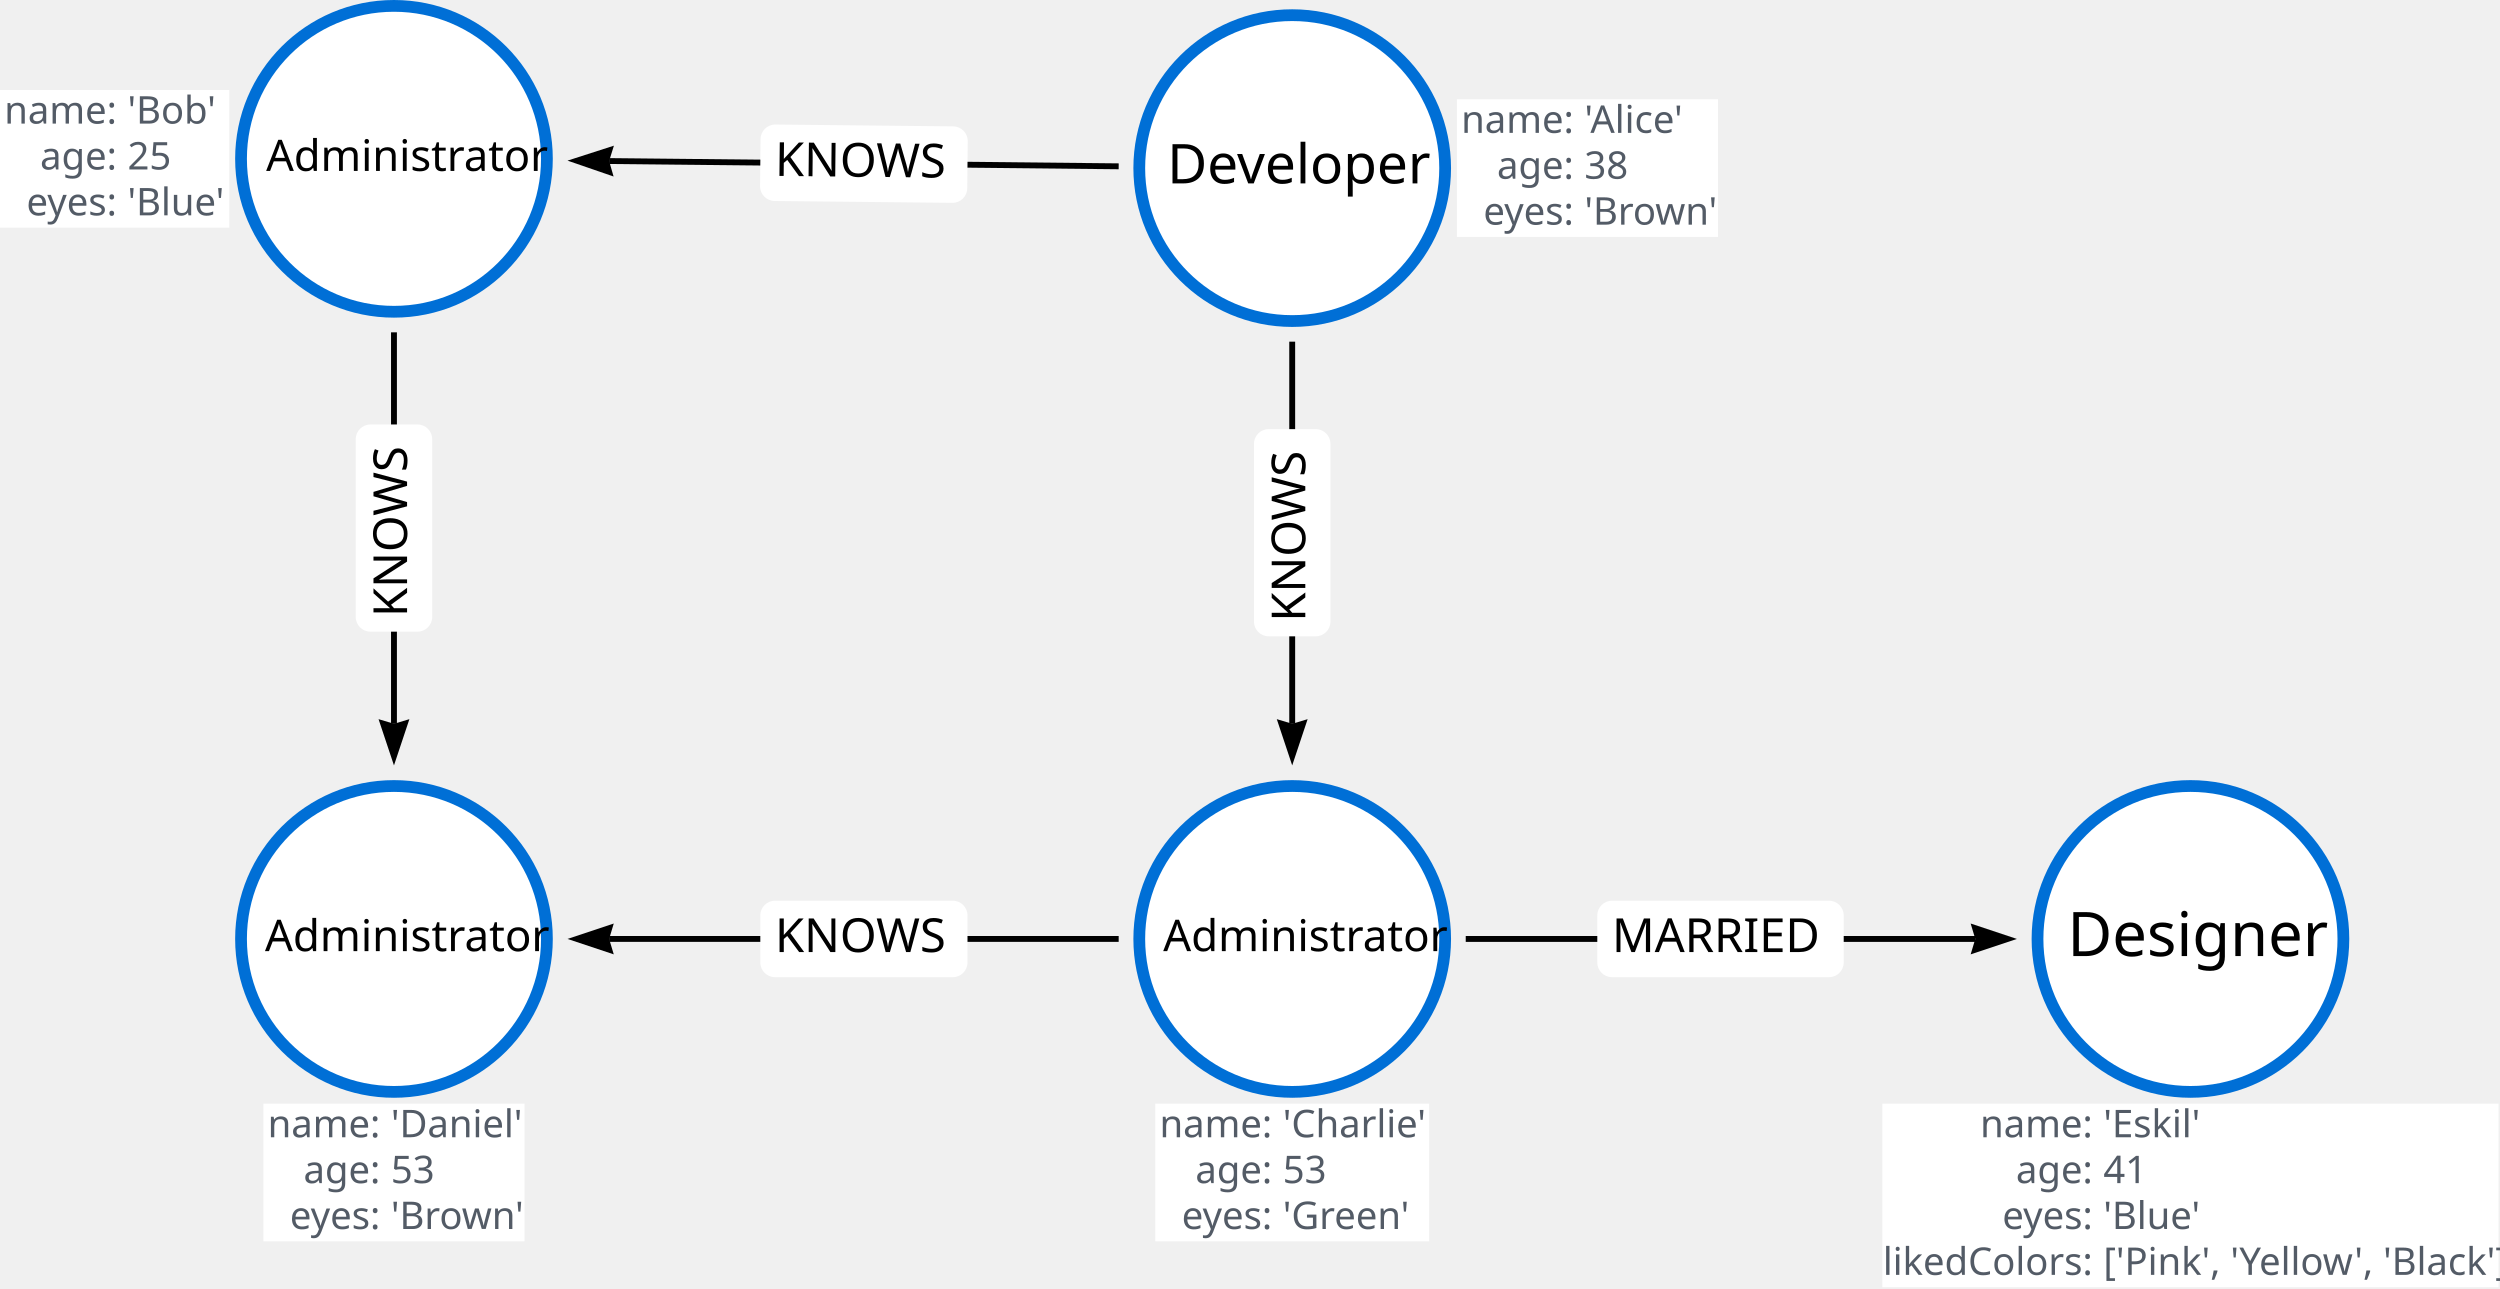
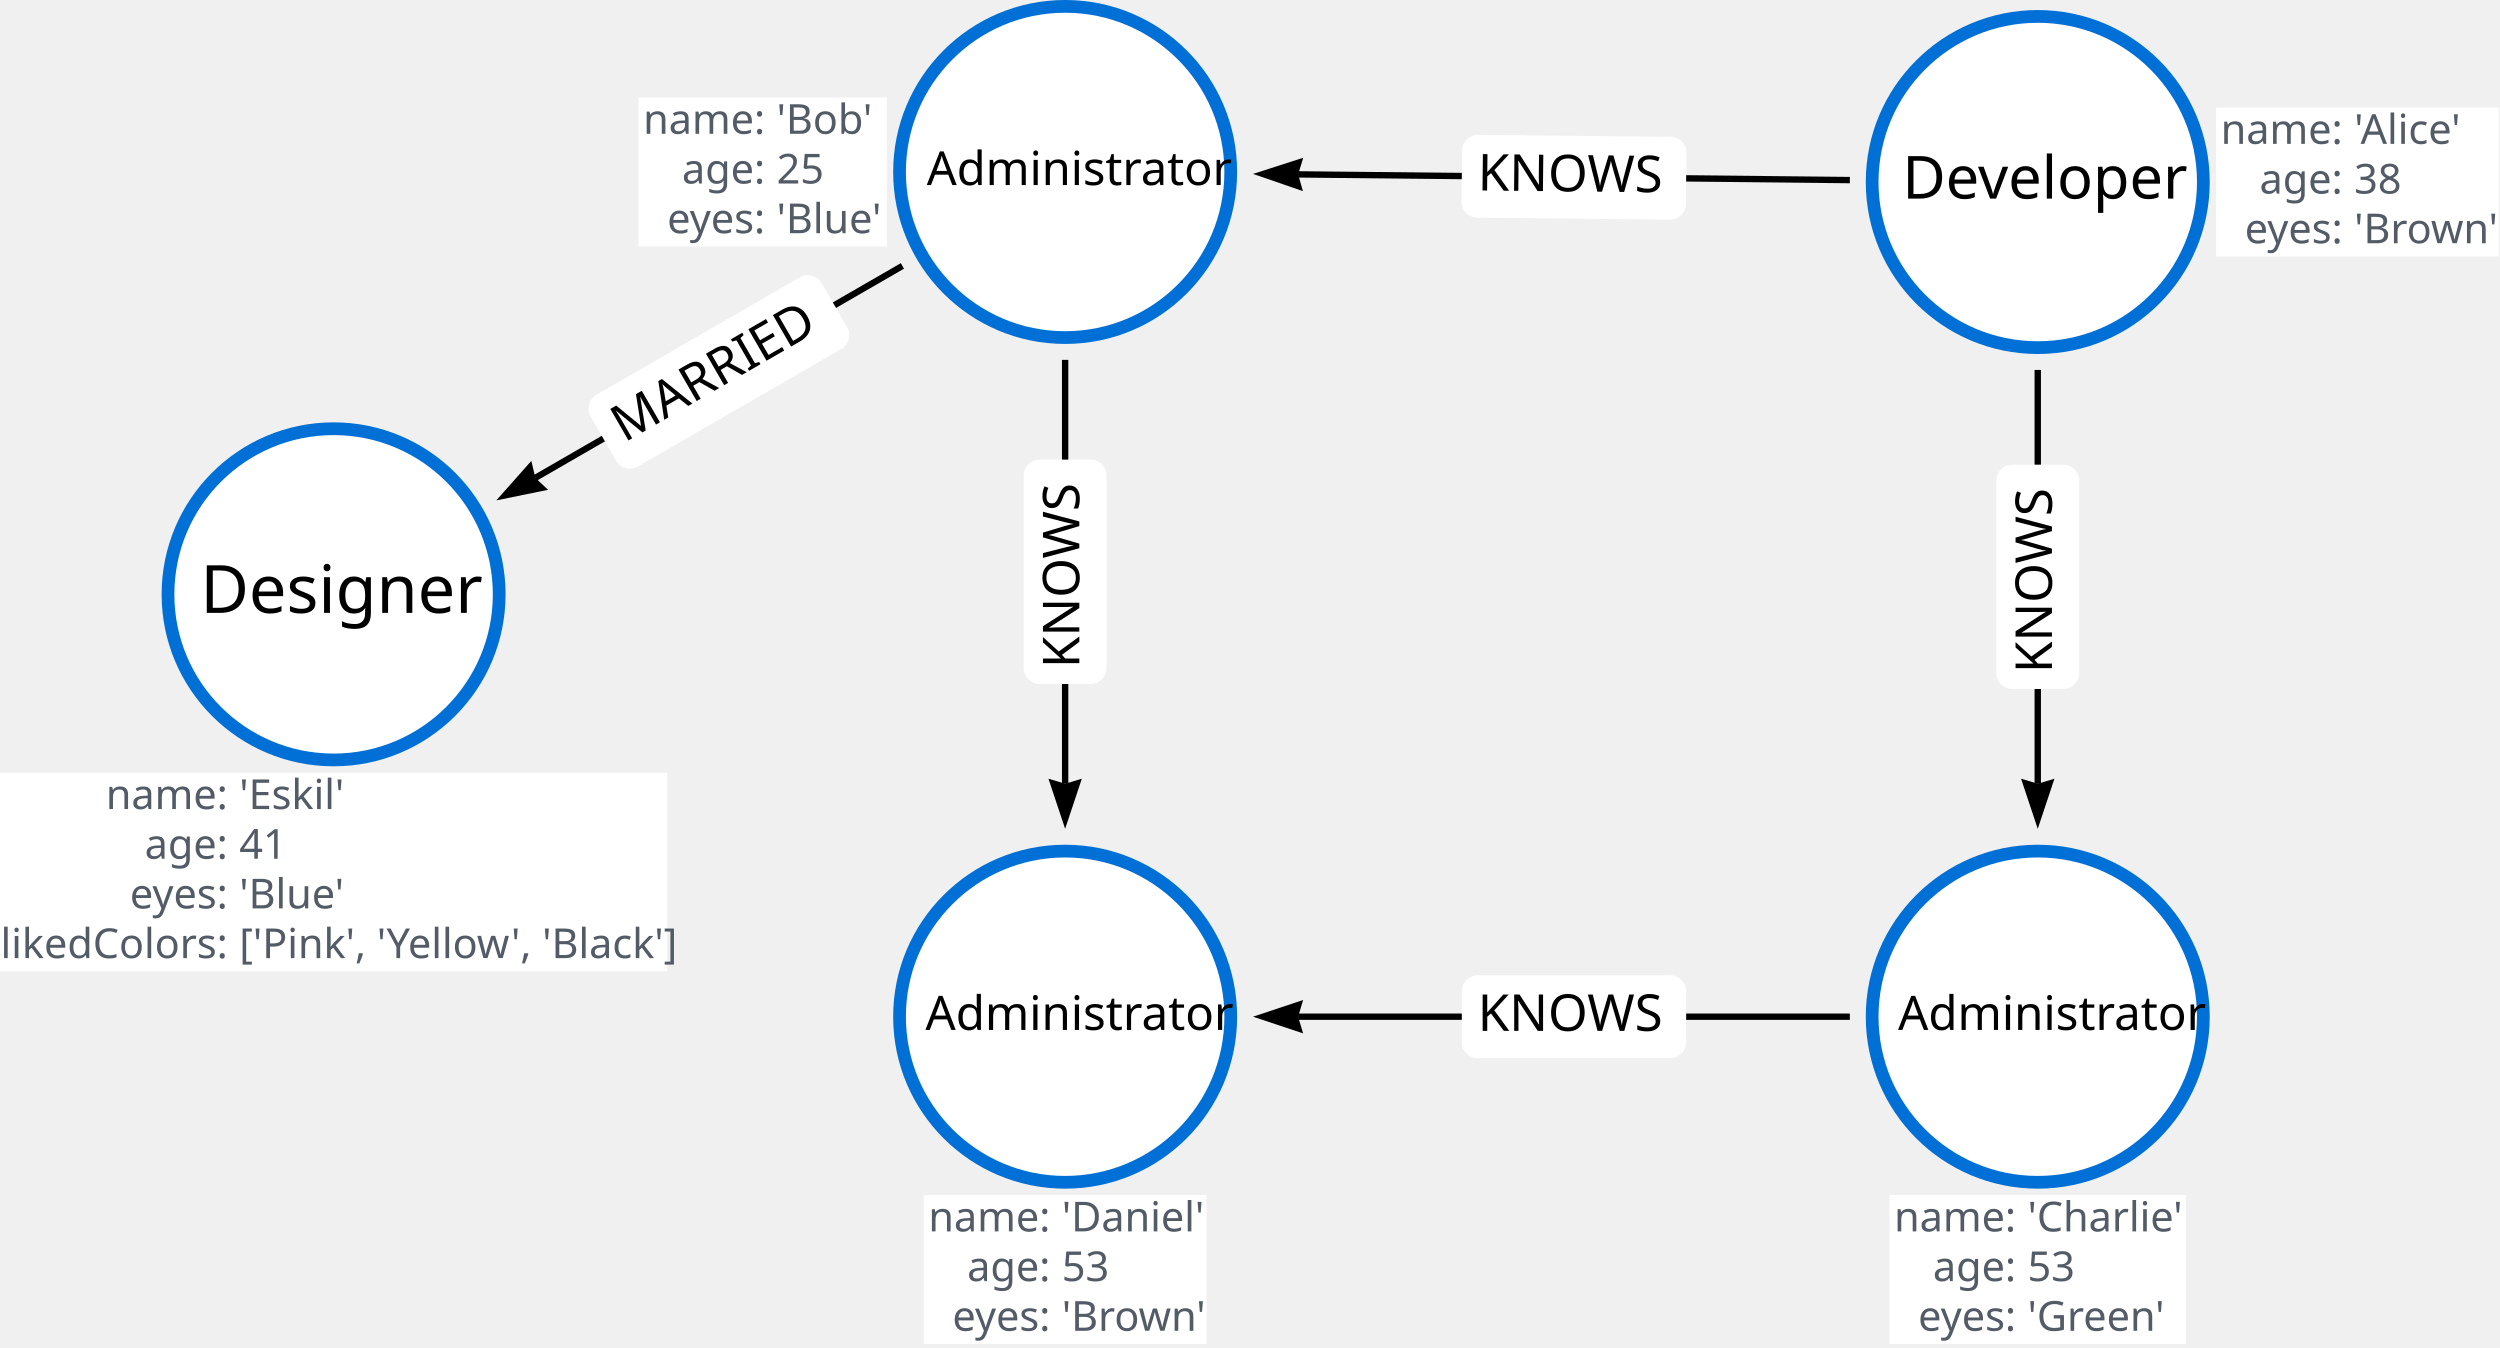
- <svg xmlns="http://www.w3.org/2000/svg" width="850" height="438" viewBox="0 0 850 438">
+ <svg xmlns="http://www.w3.org/2000/svg" width="785" height="423" viewBox="0 0 785 423">
  <defs>
    <style type="text/css" />
  </defs>
-   <g transform="translate(360.7139 731.3978) scale(1)">
+   <g transform="translate(561.2176 731.3978) scale(1)">
    <g class="relationship">
      <g transform="translate(78.63556 -674.2405) rotate(90)" stroke-width="2" stroke="#000000">
        <path d="M 59 0 L 188.93 0" />
        <polygon points="-14.155,0 -15.728,5.243 0,0 -15.728,-5.243" fill="#000000" transform="translate(203.0856 0) rotate(0)" stroke="none" />
      </g>
      <g transform="translate(78.63556 -550.2753) rotate(270) translate(0 -13)">
        <g transform="translate(0 0)">
          <g transform="translate(-35.22266 0)" fill="#ffffff" stroke="#000000" stroke-width="0">
            <rect x="0" y="0" width="70.445" height="26" rx="5" ry="5" stroke="none" />
            <text xml:space="preserve" x="5" y="17.457" stroke="none" text-anchor="left" font-family="sans-serif" font-size="16" font-weight="normal" fill="#000000">KNOWS</text>
          </g>
        </g>
      </g>
    </g>
    <g class="relationship">
      <g transform="translate(78.63556 -674.2405) rotate(-179.4077)" stroke-width="2" stroke="#000000">
        <path d="M 59 0 L 232.261 0" />
        <polygon points="-14.155,0 -15.728,5.243 0,0 -15.728,-5.243" fill="#000000" transform="translate(246.4165 0) rotate(0)" stroke="none" />
      </g>
      <g transform="translate(-66.98736 -675.746) rotate(0.5923175) translate(0 -13)">
        <g transform="translate(0 0)">
          <g transform="translate(-35.22266 0)" fill="#ffffff" stroke="#000000" stroke-width="0">
            <rect x="0" y="0" width="70.445" height="26" rx="5" ry="5" stroke="none" />
            <text xml:space="preserve" x="5" y="17.457" stroke="none" text-anchor="left" font-family="sans-serif" font-size="16" font-weight="normal" fill="#000000">KNOWS</text>
          </g>
        </g>
      </g>
    </g>
    <g class="relationship">
      <g transform="translate(78.63556 -412.1549) rotate(180)" stroke-width="2" stroke="#000000">
        <path d="M 59 0 L 232.245 0" />
        <polygon points="-14.155,0 -15.728,5.243 0,0 -15.728,-5.243" fill="#000000" transform="translate(246.4002 0) rotate(0)" stroke="none" />
      </g>
      <g transform="translate(-66.98698 -412.1549) rotate(360) translate(0 -13)">
        <g transform="translate(0 0)">
          <g transform="translate(-35.22266 0)" fill="#ffffff" stroke="#000000" stroke-width="0">
            <rect x="0" y="0" width="70.445" height="26" rx="5" ry="5" stroke="none" />
            <text xml:space="preserve" x="5" y="17.457" stroke="none" text-anchor="left" font-family="sans-serif" font-size="16" font-weight="normal" fill="#000000">KNOWS</text>
          </g>
        </g>
      </g>
    </g>
    <g class="relationship">
      <g transform="translate(-226.7647 -677.3978) rotate(90)" stroke-width="2" stroke="#000000">
        <path d="M 59 0 L 192.088 0" />
        <polygon points="-14.155,0 -15.728,5.243 0,0 -15.728,-5.243" fill="#000000" transform="translate(206.2429 0) rotate(0)" stroke="none" />
      </g>
      <g transform="translate(-226.7647 -551.8539) rotate(270) translate(0 -13)">
        <g transform="translate(0 0)">
          <g transform="translate(-35.22266 0)" fill="#ffffff" stroke="#000000" stroke-width="0">
            <rect x="0" y="0" width="70.445" height="26" rx="5" ry="5" stroke="none" />
            <text xml:space="preserve" x="5" y="17.457" stroke="none" text-anchor="left" font-family="sans-serif" font-size="16" font-weight="normal" fill="#000000">KNOWS</text>
          </g>
        </g>
      </g>
    </g>
    <g class="relationship">
-       <g transform="translate(78.63556 -412.1549) rotate(0)" stroke-width="2" stroke="#000000">
-         <path d="M 59 0 L 232.245 0" />
-         <polygon points="-14.155,0 -15.728,5.243 0,0 -15.728,-5.243" fill="#000000" transform="translate(246.4002 0) rotate(0)" stroke="none" />
-       </g>
-       <g transform="translate(224.2581 -412.1549) rotate(0) translate(0 -13)">
+       <g transform="translate(-226.7647 -677.3978) rotate(150)" stroke-width="2" stroke="#000000">
+         <path d="M 59 0 L 192.088 0" />
+         <polygon points="-14.155,0 -15.728,5.243 0,0 -15.728,-5.243" fill="#000000" transform="translate(206.2429 0) rotate(0)" stroke="none" />
+       </g>
+       <g transform="translate(-335.4889 -614.6259) rotate(330) translate(0 -13)">
        <g transform="translate(0 0)">
          <g transform="translate(-41.89062 0)" fill="#ffffff" stroke="#000000" stroke-width="0">
            <rect x="0" y="0" width="83.781" height="26" rx="5" ry="5" stroke="none" />
            <text xml:space="preserve" x="5" y="17.457" stroke="none" text-anchor="left" font-family="sans-serif" font-size="16" font-weight="normal" fill="#000000">MARRIED</text>
          </g>
        </g>
      </g>
    </g>
    <g class="node">
      <g fill="#ffffff" stroke="#006FD6" stroke-width="4">
        <circle cx="78.636" cy="-412.155" r="52" />
      </g>
      <g transform="translate(78.63556 -412.1549)">
        <g transform="scale(0.3723107) translate(0 -27)">
          <g transform="translate(0 0)">
            <g transform="translate(-117.8125 0)">
              <g fill="#000000" stroke="#000000" stroke-width="4" font-family="sans-serif" font-size="40" font-weight="normal">
                <text xml:space="preserve" x="0" y="38.143" stroke="none">Administrator</text>
              </g>
            </g>
          </g>
        </g>
        <g transform="translate(3.429011037612589e-15 56)">
          <g transform="translate(0 0)">
            <g transform="translate(-46.55688 0)" fill="white">
              <rect x="0" y="0" width="93.114" height="46.8" rx="0" ry="0" stroke="none" />
              <g font-family="sans-serif" font-size="13" font-weight="normal" fill="#535B66" text-anchor="end">
                <text xml:space="preserve" x="39.743" y="11.421" stroke="none">name:</text>
                <text xml:space="preserve" x="43.354" y="11.421" stroke="none" text-anchor="start">'Charlie'</text>
                <text xml:space="preserve" x="39.743" y="27.021" stroke="none" text-anchor="end">age:</text>
                <text xml:space="preserve" x="43.354" y="27.021" stroke="none" text-anchor="start">53</text>
                <text xml:space="preserve" x="39.743" y="42.621" stroke="none" text-anchor="end">eyes:</text>
                <text xml:space="preserve" x="43.354" y="42.621" stroke="none" text-anchor="start">'Green'</text>
              </g>
            </g>
          </g>
        </g>
      </g>
    </g>
    <g class="node">
      <g fill="#ffffff" stroke="#006FD6" stroke-width="4">
        <circle cx="-226.765" cy="-677.398" r="52" />
      </g>
      <g transform="translate(-226.7647 -677.3978)">
        <g transform="scale(0.6147838) translate(0 -19)">
          <g transform="translate(0 0)">
            <g transform="translate(-70.6875 0)">
              <g fill="#000000" stroke="#000000" stroke-width="4" font-family="sans-serif" font-size="24" font-weight="normal">
                <text xml:space="preserve" x="0" y="25.686" stroke="none">Administrator</text>
              </g>
            </g>
          </g>
        </g>
        <g transform="translate(-56 -23.4)">
          <g transform="translate(0 0)">
            <g transform="translate(-77.94922 0)" fill="white">
              <rect x="0" y="0" width="77.949" height="46.8" rx="0" ry="0" stroke="none" />
              <g font-family="sans-serif" font-size="13" font-weight="normal" fill="#535B66" text-anchor="end">
                <text xml:space="preserve" x="39.743" y="11.421" stroke="none">name:</text>
                <text xml:space="preserve" x="43.354" y="11.421" stroke="none" text-anchor="start">'Bob'</text>
                <text xml:space="preserve" x="39.743" y="27.021" stroke="none" text-anchor="end">age:</text>
                <text xml:space="preserve" x="43.354" y="27.021" stroke="none" text-anchor="start">25</text>
                <text xml:space="preserve" x="39.743" y="42.621" stroke="none" text-anchor="end">eyes:</text>
                <text xml:space="preserve" x="43.354" y="42.621" stroke="none" text-anchor="start">'Blue'</text>
              </g>
            </g>
          </g>
        </g>
      </g>
    </g>
    <g class="node">
      <g fill="#ffffff" stroke="#006FD6" stroke-width="4">
        <circle cx="78.636" cy="-674.241" r="52" />
      </g>
      <g transform="translate(78.63556 -674.2405)">
        <g transform="scale(0.7771579) translate(0 -19)">
          <g transform="translate(0 0)">
            <g transform="translate(-54.69727 0)">
              <g fill="#000000" stroke="#000000" stroke-width="4" font-family="sans-serif" font-size="24" font-weight="normal">
                <text xml:space="preserve" x="0" y="25.686" stroke="none">Developer</text>
              </g>
            </g>
          </g>
        </g>
        <g transform="translate(56 -23.4)">
          <g transform="translate(0 0)">
            <g transform="translate(0 0)" fill="white">
              <rect x="0" y="0" width="88.778" height="46.8" rx="0" ry="0" stroke="none" />
              <g font-family="sans-serif" font-size="13" font-weight="normal" fill="#535B66" text-anchor="end">
                <text xml:space="preserve" x="39.743" y="11.421" stroke="none">name:</text>
                <text xml:space="preserve" x="43.354" y="11.421" stroke="none" text-anchor="start">'Alice'</text>
                <text xml:space="preserve" x="39.743" y="27.021" stroke="none" text-anchor="end">age:</text>
                <text xml:space="preserve" x="43.354" y="27.021" stroke="none" text-anchor="start">38</text>
                <text xml:space="preserve" x="39.743" y="42.621" stroke="none" text-anchor="end">eyes:</text>
                <text xml:space="preserve" x="43.354" y="42.621" stroke="none" text-anchor="start">'Brown'</text>
              </g>
            </g>
          </g>
        </g>
      </g>
    </g>
    <g class="node">
      <g fill="#ffffff" stroke="#006FD6" stroke-width="4">
        <circle cx="-226.765" cy="-412.155" r="52" />
      </g>
      <g transform="translate(-226.7647 -412.1549)">
        <g transform="scale(0.3723107) translate(0 -27)">
          <g transform="translate(0 0)">
            <g transform="translate(-117.8125 0)">
              <g fill="#000000" stroke="#000000" stroke-width="4" font-family="sans-serif" font-size="40" font-weight="normal">
                <text xml:space="preserve" x="0" y="38.143" stroke="none">Administrator</text>
              </g>
            </g>
          </g>
        </g>
        <g transform="translate(3.429011037612589e-15 56)">
          <g transform="translate(0 0)">
            <g transform="translate(-44.39233 0)" fill="white">
              <rect x="0" y="0" width="88.785" height="46.8" rx="0" ry="0" stroke="none" />
              <g font-family="sans-serif" font-size="13" font-weight="normal" fill="#535B66" text-anchor="end">
                <text xml:space="preserve" x="39.743" y="11.421" stroke="none">name:</text>
                <text xml:space="preserve" x="43.354" y="11.421" stroke="none" text-anchor="start">'Daniel'</text>
                <text xml:space="preserve" x="39.743" y="27.021" stroke="none" text-anchor="end">age:</text>
                <text xml:space="preserve" x="43.354" y="27.021" stroke="none" text-anchor="start">53</text>
                <text xml:space="preserve" x="39.743" y="42.621" stroke="none" text-anchor="end">eyes:</text>
                <text xml:space="preserve" x="43.354" y="42.621" stroke="none" text-anchor="start">'Brown'</text>
              </g>
            </g>
          </g>
        </g>
      </g>
    </g>
    <g class="node">
      <g fill="#ffffff" stroke="#006FD6" stroke-width="4">
-         <circle cx="384.036" cy="-412.155" r="52" />
-       </g>
-       <g transform="translate(384.0358 -412.1549)">
+         <circle cx="-456.472" cy="-544.776" r="52" />
+       </g>
+       <g transform="translate(-456.4718 -544.7764)">
        <g transform="scale(0.8713259) translate(0 -19)">
          <g transform="translate(0 0)">
            <g transform="translate(-48.02344 0)">
              <g fill="#000000" stroke="#000000" stroke-width="4" font-family="sans-serif" font-size="24" font-weight="normal">
                <text xml:space="preserve" x="0" y="25.686" stroke="none">Designer</text>
              </g>
            </g>
          </g>
        </g>
        <g transform="translate(3.429011037612589e-15 56)">
          <g transform="translate(0 0)">
            <g transform="translate(-104.7458 0)" fill="white">
              <rect x="0" y="0" width="209.492" height="62.4" rx="0" ry="0" stroke="none" />
              <g font-family="sans-serif" font-size="13" font-weight="normal" fill="#535B66" text-anchor="end">
                <text xml:space="preserve" x="71.525" y="11.421" stroke="none">name:</text>
                <text xml:space="preserve" x="75.137" y="11.421" stroke="none" text-anchor="start">'Eskil'</text>
                <text xml:space="preserve" x="71.525" y="27.021" stroke="none" text-anchor="end">age:</text>
                <text xml:space="preserve" x="75.137" y="27.021" stroke="none" text-anchor="start">41</text>
                <text xml:space="preserve" x="71.525" y="42.621" stroke="none" text-anchor="end">eyes:</text>
                <text xml:space="preserve" x="75.137" y="42.621" stroke="none" text-anchor="start">'Blue'</text>
                <text xml:space="preserve" x="71.525" y="58.221" stroke="none" text-anchor="end">likedColors:</text>
                <text xml:space="preserve" x="75.137" y="58.221" stroke="none" text-anchor="start">['Pink', 'Yellow', 'Black']</text>
              </g>
            </g>
          </g>
        </g>
      </g>
    </g>
  </g>
</svg>
